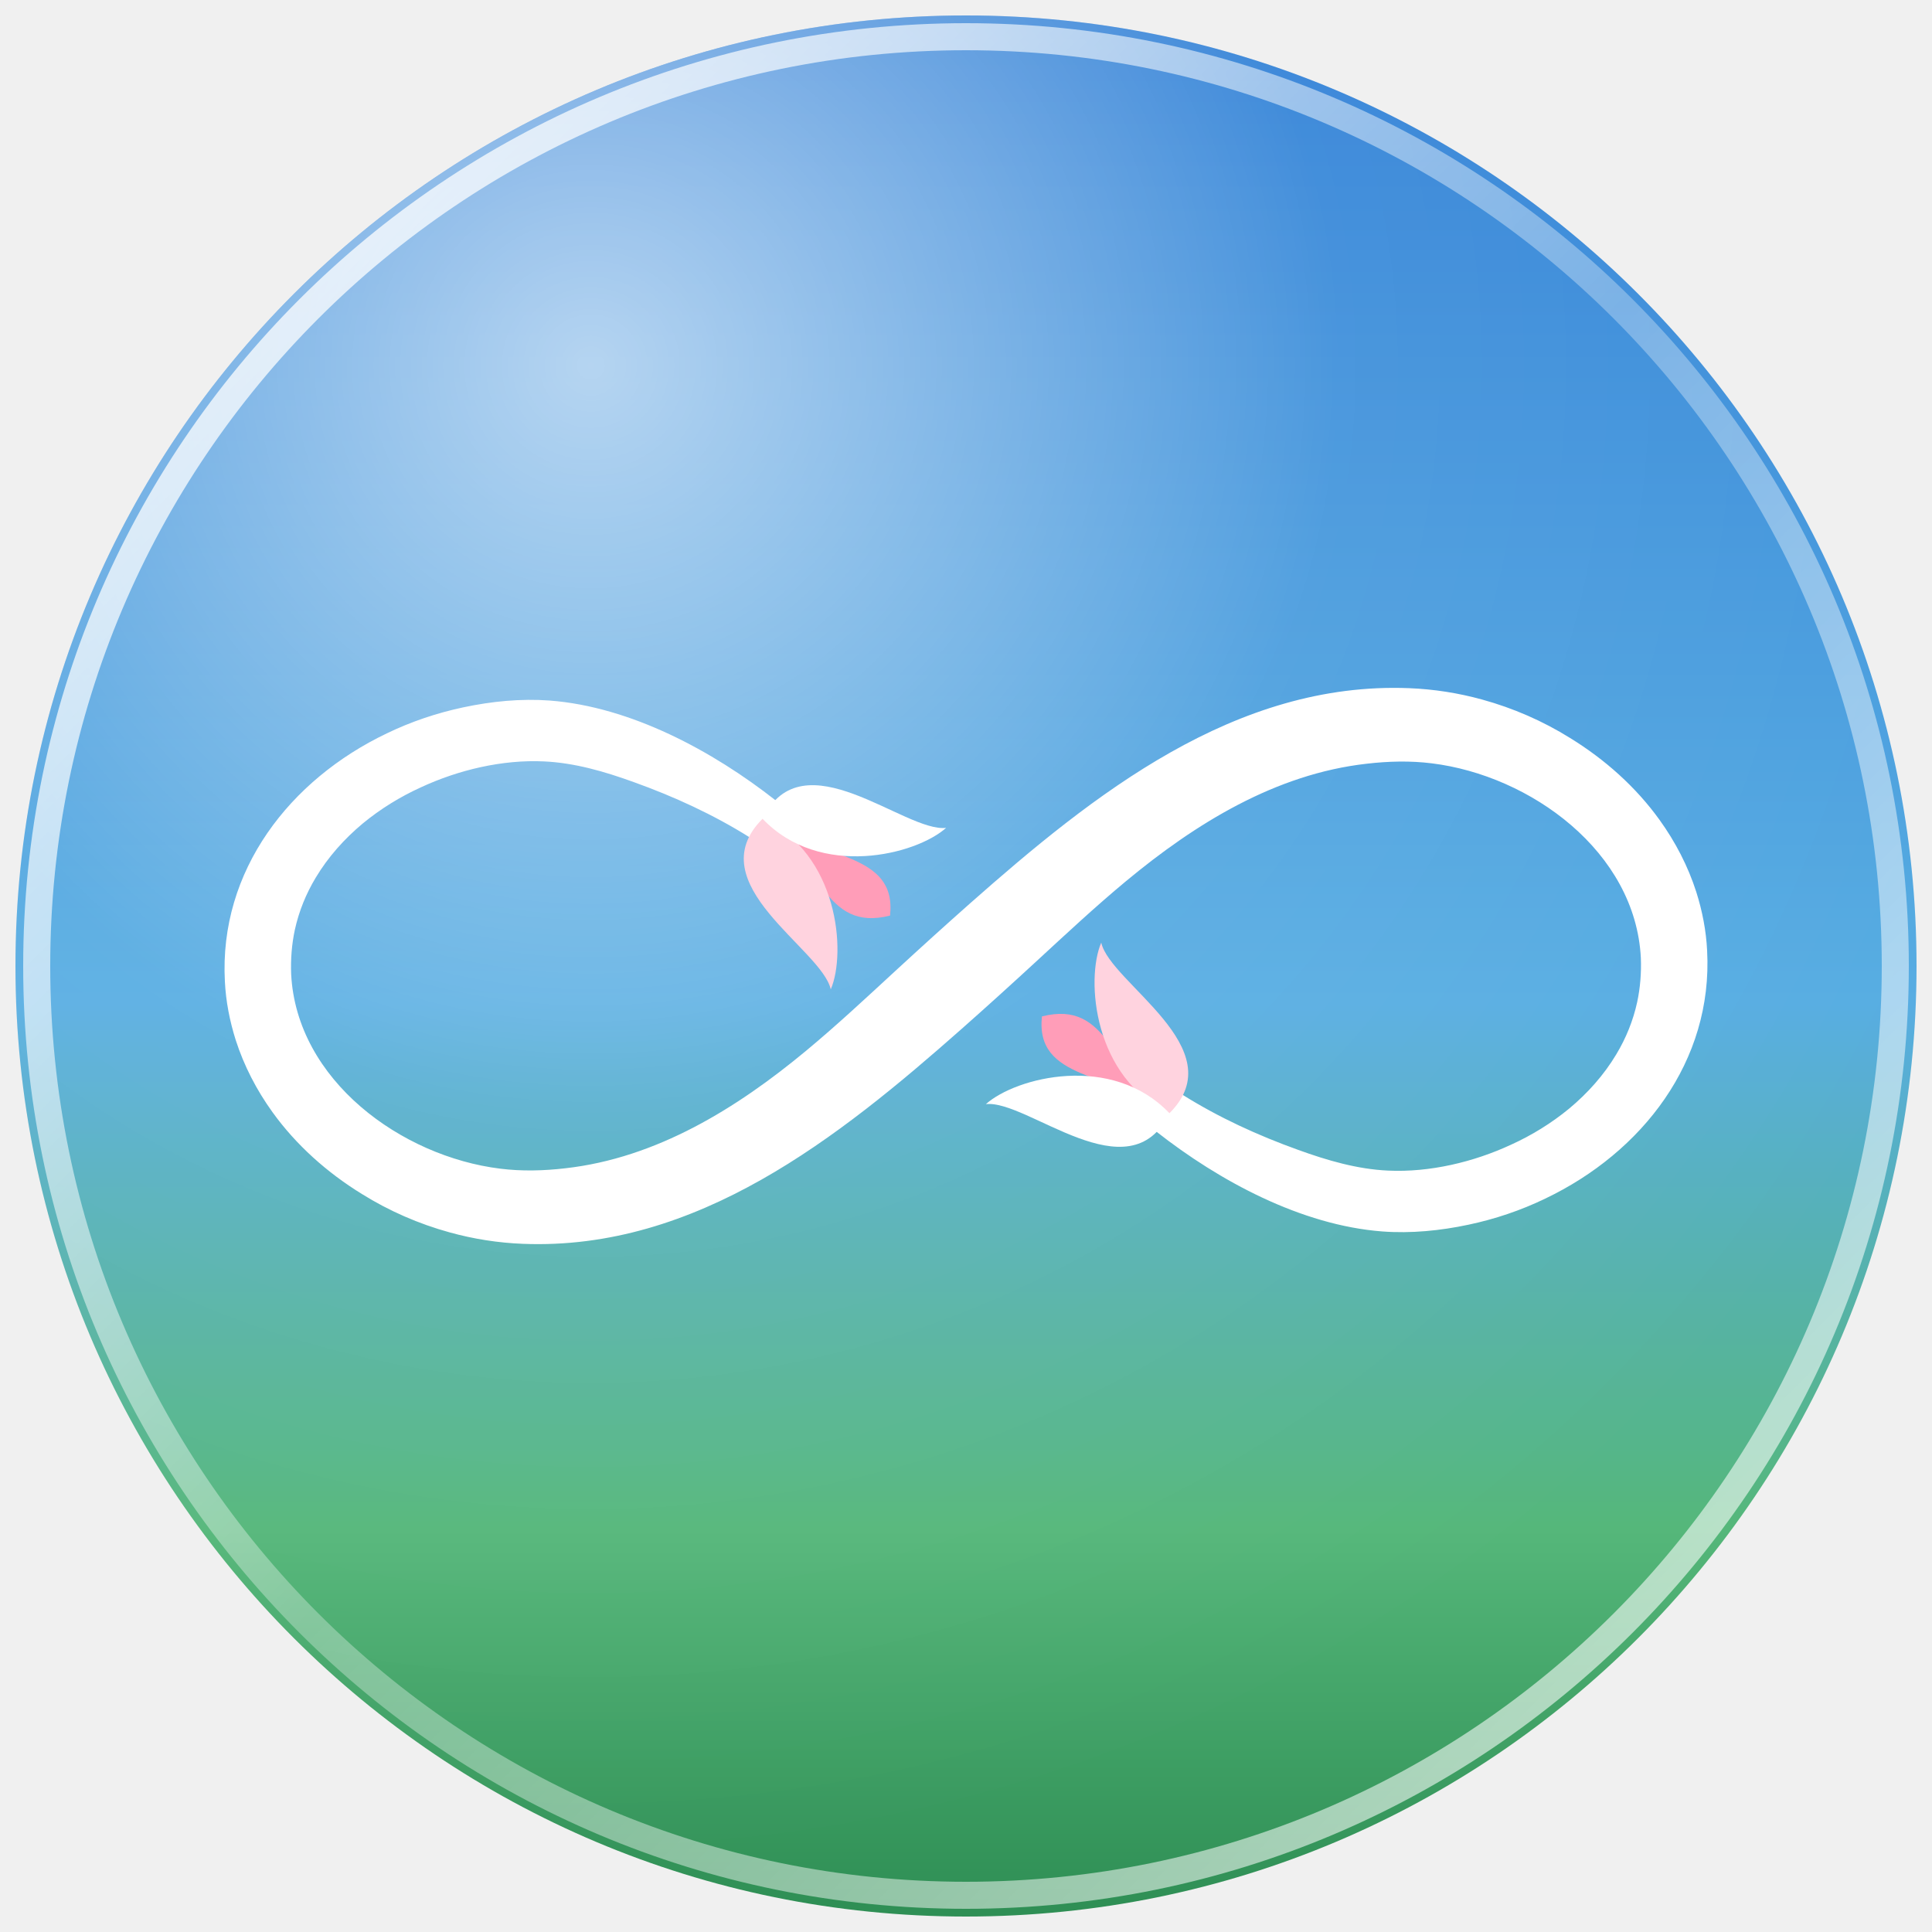
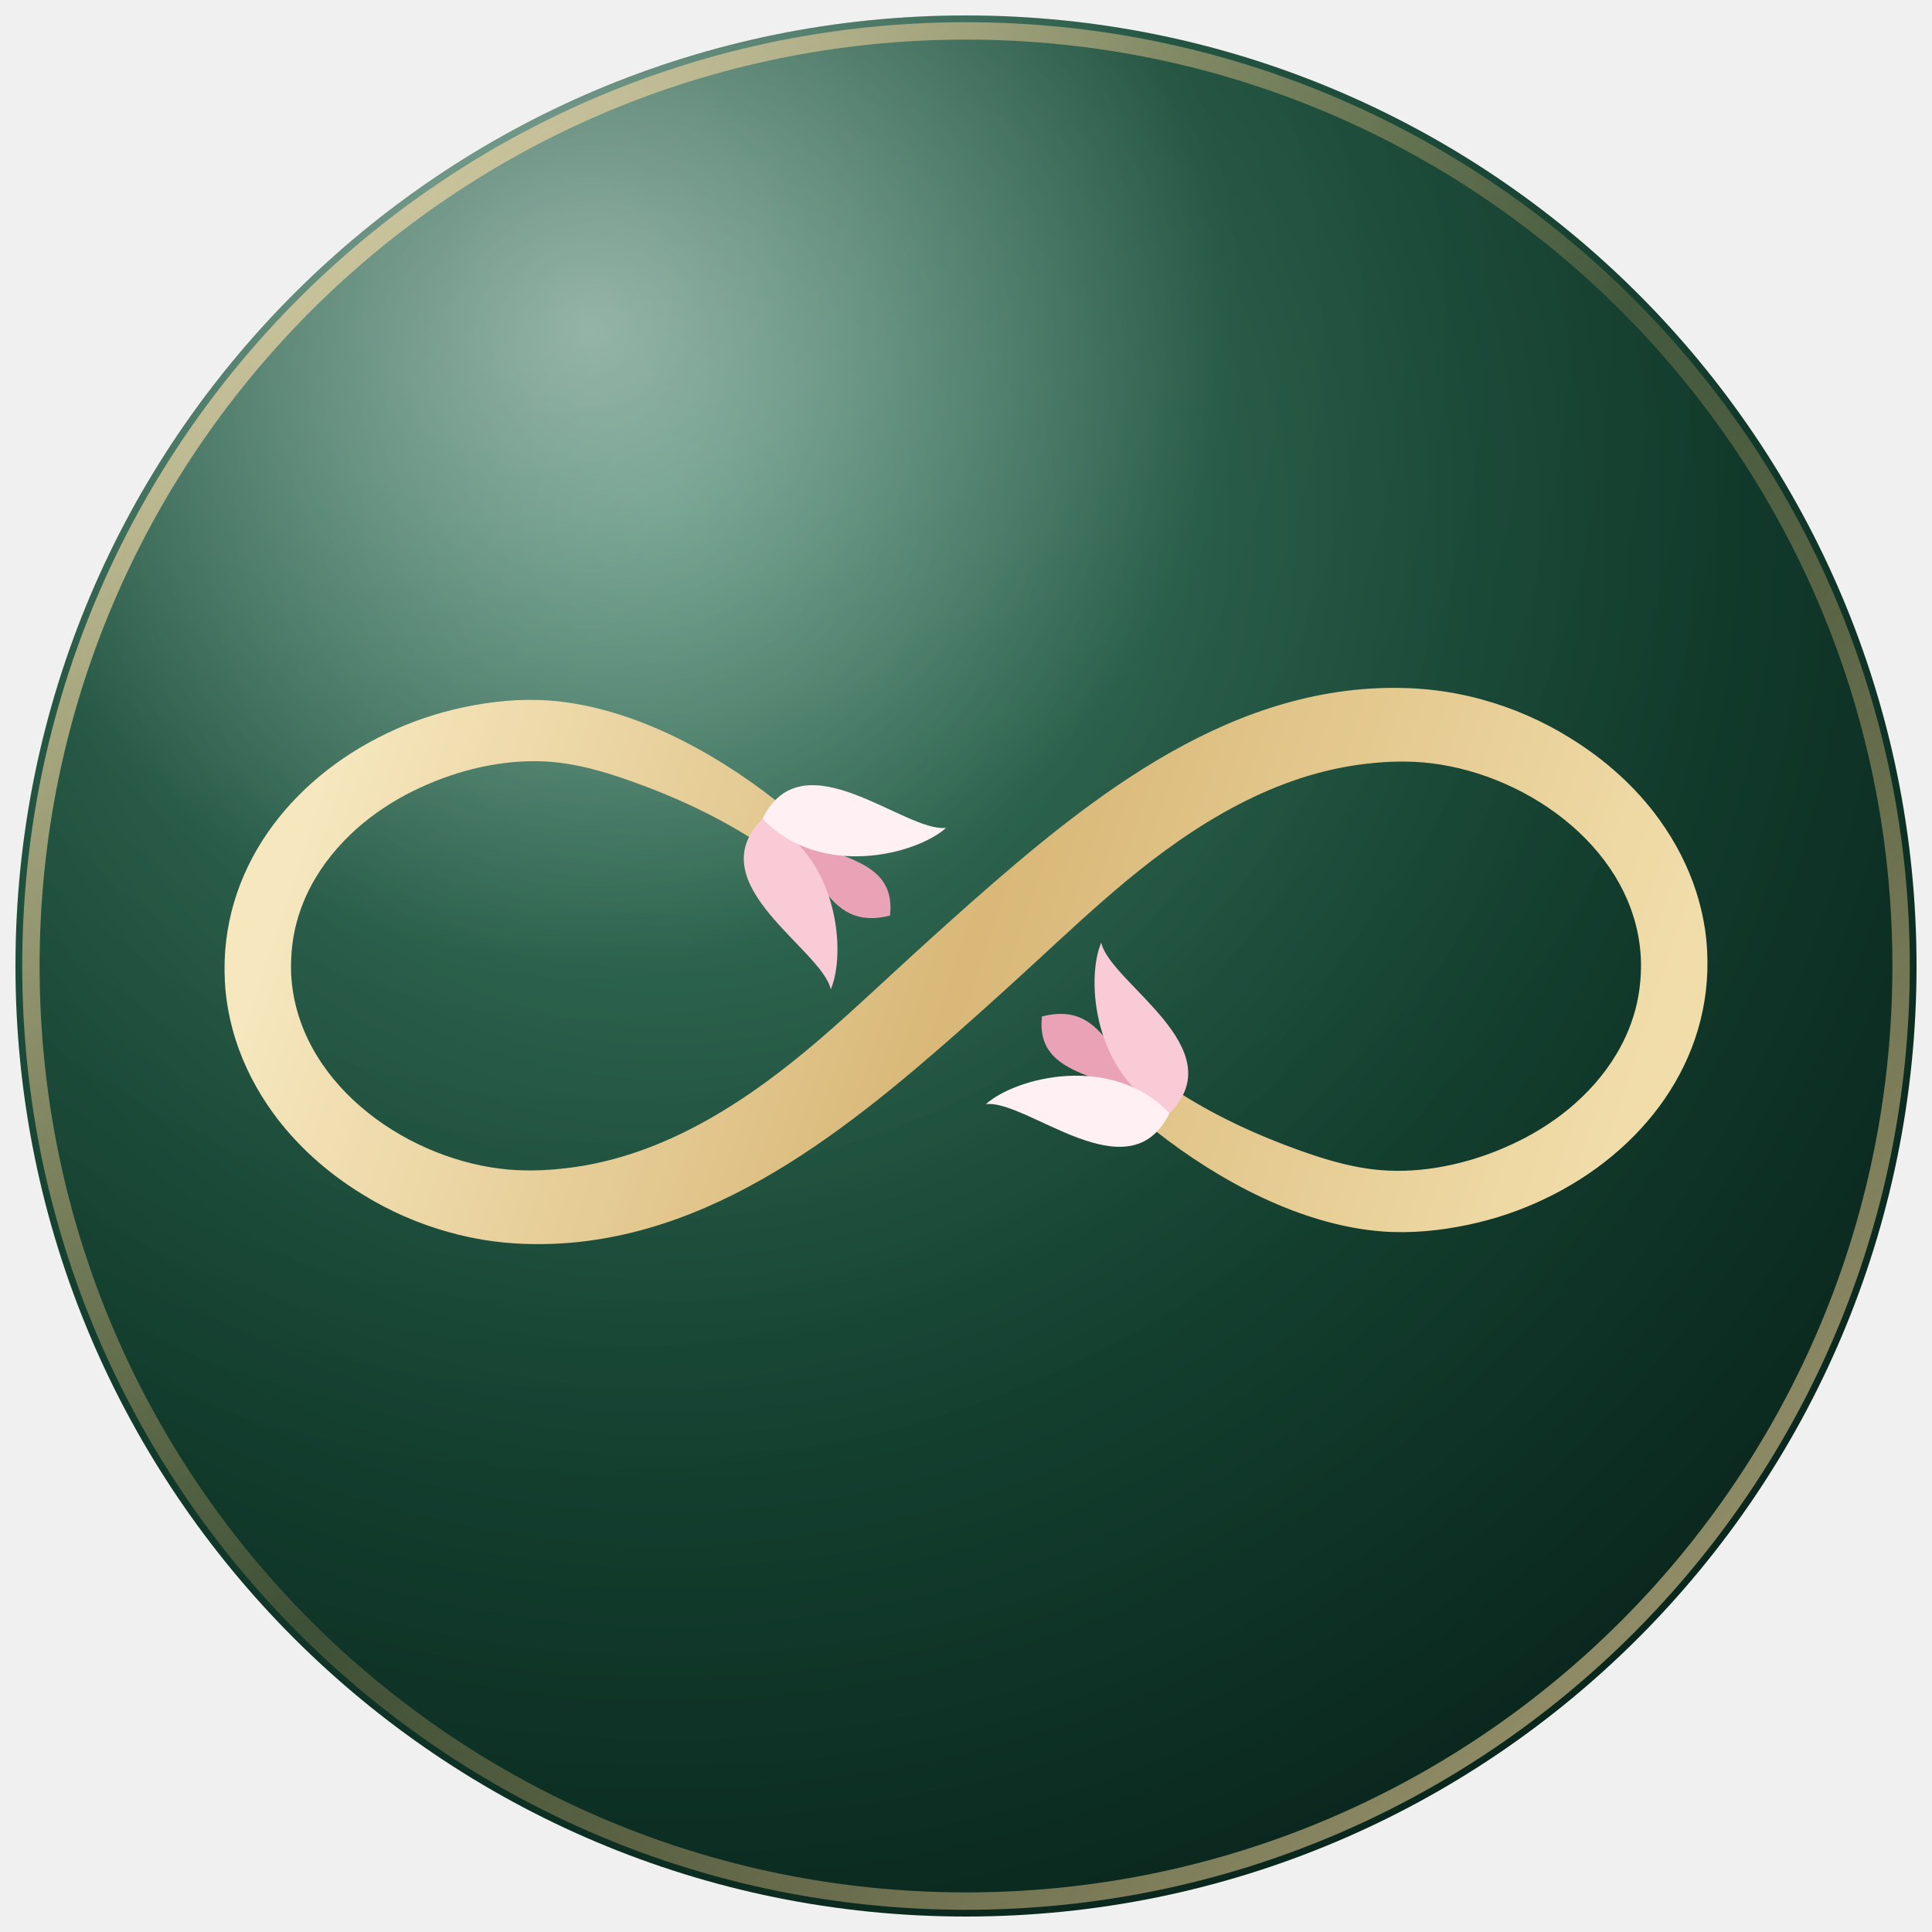
<svg xmlns="http://www.w3.org/2000/svg" viewBox="0 0 1000 1000">
  <defs>
-     <linearGradient id="o" x1="0" y1="0" x2="0" y2="1">
-       <stop offset="0" stop-color="#2F7FD6" />
-       <stop offset=".52" stop-color="#57ADE2" />
-       <stop offset=".8" stop-color="#55B77A" />
-       <stop offset="1" stop-color="#2F8F55" />
-     </linearGradient>
-     <radialGradient id="s" cx=".3" cy=".18" r=".8">
-       <stop offset="0" stop-color="#fff" stop-opacity=".62" />
-       <stop offset=".5" stop-color="#fff" stop-opacity=".07" />
+     <radialGradient id="o" cx=".34" cy=".26" r=".85">
+       <stop offset="0" stop-color="#2F7458" />
+       <stop offset=".5" stop-color="#164634" />
+       <stop offset="1" stop-color="#08221A" />
+     </radialGradient>
+     <radialGradient id="s" cx=".3" cy=".16" r=".62">
+       <stop offset="0" stop-color="#fff" stop-opacity=".5" />
+       <stop offset=".55" stop-color="#fff" stop-opacity=".05" />
      <stop offset="1" stop-color="#fff" stop-opacity="0" />
    </radialGradient>
    <linearGradient id="r" x1="0" y1="0" x2="1" y2="1">
-       <stop offset="0" stop-color="#fff" stop-opacity=".95" />
-       <stop offset=".5" stop-color="#fff" stop-opacity=".3" />
-       <stop offset="1" stop-color="#fff" stop-opacity=".7" />
+       <stop offset="0" stop-color="#F6E7BE" stop-opacity=".95" />
+       <stop offset=".5" stop-color="#C7A262" stop-opacity=".25" />
+       <stop offset="1" stop-color="#F1DDAA" stop-opacity=".75" />
+     </linearGradient>
+     <linearGradient id="g" gradientUnits="userSpaceOnUse" x1="170" y1="390" x2="830" y2="610">
+       <stop offset="0" stop-color="#F6E7BE" />
+       <stop offset=".5" stop-color="#D9B878" />
+       <stop offset="1" stop-color="#F1DDAA" />
    </linearGradient>
  </defs>
  <circle cx="500" cy="500" r="492" fill="url(#o)" />
  <circle cx="500" cy="500" r="492" fill="url(#s)" />
-   <circle cx="500" cy="500" r="481" fill="none" stroke="url(#r)" stroke-width="14" />
-   <path fill="#fff" d="M401.5 414.3C406.7 418 408 425.3 404.3 430.6C400.5 435.9 393.2 437.1 388 433.4C369.2 421.6 348.9 412.3 328 404.8C313.1 399.4 297.4 394.8 281.5 394.1C260 393.1 237.3 398.5 217.9 407.5C207.1 412.4 196.9 418.7 187.8 426.2C178.2 434.2 169.8 443.6 163.4 454.3C158.4 462.6 154.7 471.7 152.6 481.3C151 488.8 150.4 496.5 150.7 504.2C153.5 559.2 207.8 598.6 258.9 604.9C270.1 606.3 281.4 606 292.6 604.7C339.8 599.4 381.3 573.7 417.2 543.9C433.1 530.7 448.3 516.5 463.6 502.4C476.3 490.7 489.2 479 502.2 467.5C565.9 411.2 639.4 352.6 729.4 356.2C742.2 356.7 754.9 358.7 767.2 362.1C783.2 366.5 798.6 373.2 812.7 382C830.6 393 846.7 407.3 859 424.4C867.2 435.8 873.7 448.3 878 461.7C881.1 471.5 883.1 481.7 883.6 492C886.7 549.4 849.9 596.5 799.8 620.4C787.2 626.5 773.8 631 760.1 633.9C745.5 637 730.4 638.5 715.5 637.4C673.5 634.2 631.1 611.3 598.5 585.7C593.3 582 592 574.7 595.7 569.4C599.5 564.1 606.8 562.9 612 566.6C630.8 578.4 651.1 587.7 672 595.2C686.9 600.6 702.6 605.2 718.5 605.9C740 606.9 762.7 601.5 782.1 592.5C792.9 587.6 803.1 581.3 812.2 573.8C821.8 565.8 830.2 556.4 836.6 545.7C841.6 537.4 845.3 528.3 847.4 518.7C849 511.2 849.6 503.5 849.3 495.8C846.5 440.8 792.2 401.4 741.1 395.1C729.9 393.7 718.6 394 707.4 395.3C660.2 400.6 618.7 426.3 582.8 456.1C566.9 469.3 551.7 483.5 536.4 497.6C523.7 509.3 510.8 521 497.8 532.5C434.1 588.8 360.6 647.4 270.6 643.8C257.8 643.3 245.1 641.3 232.8 637.9C216.8 633.5 201.4 626.8 187.3 618C169.4 607 153.3 592.7 141 575.6C132.8 564.2 126.3 551.7 122 538.3C118.9 528.5 116.9 518.3 116.4 508C113.3 450.6 150.1 403.5 200.2 379.6C212.8 373.5 226.2 369 239.9 366.1C254.5 363 269.6 361.5 284.5 362.6C326.5 365.8 368.9 388.7 401.5 414.3Z" />
-   <path fill="#FF9DB8" d="M394.7 423.8C425.1 445.5 425.9 482.7 460.7 473.9C464.2 440.5 425.1 445.5 394.7 423.8Z" />
-   <path fill="#FFD3DF" d="M394.7 423.8C361 457.4 425.4 491.1 430 512.1C438.2 493 433.9 441.8 394.7 423.8Z" />
-   <path fill="#FFFFFF" d="M394.7 423.8C415.5 381 468.3 431 489.7 428.5C474.2 442.4 424.5 455.1 394.7 423.8Z" />
-   <path fill="#FF9DB8" d="M605.3 576.2C574.9 554.5 574.1 517.3 539.3 526.1C535.8 559.5 574.9 554.5 605.3 576.2Z" />
-   <path fill="#FFD3DF" d="M605.3 576.2C639 542.6 574.6 508.9 570 487.9C561.8 507 566.1 558.2 605.3 576.2Z" />
-   <path fill="#FFFFFF" d="M605.3 576.2C584.5 619 531.7 569 510.3 571.5C525.8 557.6 575.5 544.9 605.3 576.2Z" />
+   <circle cx="500" cy="500" r="484" fill="none" stroke="url(#r)" stroke-width="9" />
+   <path fill="url(#g)" d="M401.5 414.3C406.7 418 408 425.3 404.3 430.6C400.5 435.9 393.2 437.1 388 433.4C369.2 421.6 348.9 412.3 328 404.8C313.1 399.4 297.4 394.8 281.5 394.1C260 393.1 237.3 398.5 217.9 407.5C207.1 412.4 196.9 418.7 187.8 426.2C178.2 434.2 169.8 443.6 163.4 454.3C158.4 462.6 154.7 471.7 152.6 481.3C151 488.8 150.4 496.5 150.7 504.2C153.5 559.2 207.8 598.6 258.9 604.9C270.1 606.3 281.4 606 292.6 604.7C339.8 599.4 381.3 573.7 417.2 543.9C433.1 530.7 448.3 516.5 463.6 502.4C476.3 490.7 489.2 479 502.2 467.5C565.9 411.2 639.4 352.6 729.4 356.2C742.2 356.7 754.9 358.7 767.2 362.1C783.2 366.5 798.6 373.2 812.7 382C830.6 393 846.7 407.3 859 424.4C867.2 435.8 873.7 448.3 878 461.7C881.1 471.5 883.1 481.7 883.6 492C886.7 549.4 849.9 596.5 799.8 620.4C787.2 626.5 773.8 631 760.1 633.9C745.5 637 730.4 638.5 715.5 637.4C673.5 634.2 631.1 611.3 598.5 585.7C593.3 582 592 574.7 595.7 569.4C599.5 564.1 606.8 562.9 612 566.6C630.8 578.4 651.1 587.7 672 595.2C686.9 600.6 702.6 605.2 718.5 605.9C740 606.9 762.7 601.5 782.1 592.5C792.9 587.6 803.1 581.3 812.2 573.8C821.8 565.8 830.2 556.4 836.6 545.7C841.6 537.4 845.3 528.3 847.4 518.7C849 511.2 849.6 503.5 849.3 495.8C846.5 440.8 792.2 401.4 741.1 395.1C729.9 393.7 718.6 394 707.4 395.3C660.2 400.6 618.7 426.3 582.8 456.1C566.9 469.3 551.7 483.5 536.4 497.6C523.7 509.3 510.8 521 497.8 532.5C434.1 588.8 360.6 647.4 270.6 643.8C257.8 643.3 245.1 641.3 232.8 637.9C216.8 633.5 201.4 626.8 187.3 618C169.4 607 153.3 592.7 141 575.6C132.8 564.2 126.3 551.7 122 538.3C118.9 528.5 116.9 518.3 116.4 508C113.3 450.6 150.1 403.5 200.2 379.6C212.8 373.5 226.2 369 239.9 366.1C254.5 363 269.6 361.5 284.5 362.6C326.5 365.8 368.9 388.7 401.5 414.3Z" />
+   <path fill="#E9A2B6" d="M394.7 423.8C425.1 445.5 425.9 482.7 460.7 473.9C464.2 440.5 425.1 445.5 394.7 423.8Z" />
+   <path fill="#F8CBD6" d="M394.7 423.8C361 457.4 425.4 491.1 430 512.1C438.2 493 433.9 441.8 394.7 423.8Z" />
+   <path fill="#FFF0F3" d="M394.7 423.8C415.5 381 468.3 431 489.7 428.5C474.2 442.4 424.5 455.1 394.7 423.8Z" />
+   <path fill="#E9A2B6" d="M605.3 576.2C574.9 554.5 574.1 517.3 539.3 526.1C535.8 559.5 574.9 554.5 605.3 576.2Z" />
+   <path fill="#F8CBD6" d="M605.3 576.2C639 542.6 574.6 508.9 570 487.9C561.8 507 566.1 558.2 605.3 576.2Z" />
+   <path fill="#FFF0F3" d="M605.3 576.2C584.5 619 531.7 569 510.3 571.5C525.8 557.6 575.5 544.9 605.3 576.2Z" />
</svg>
